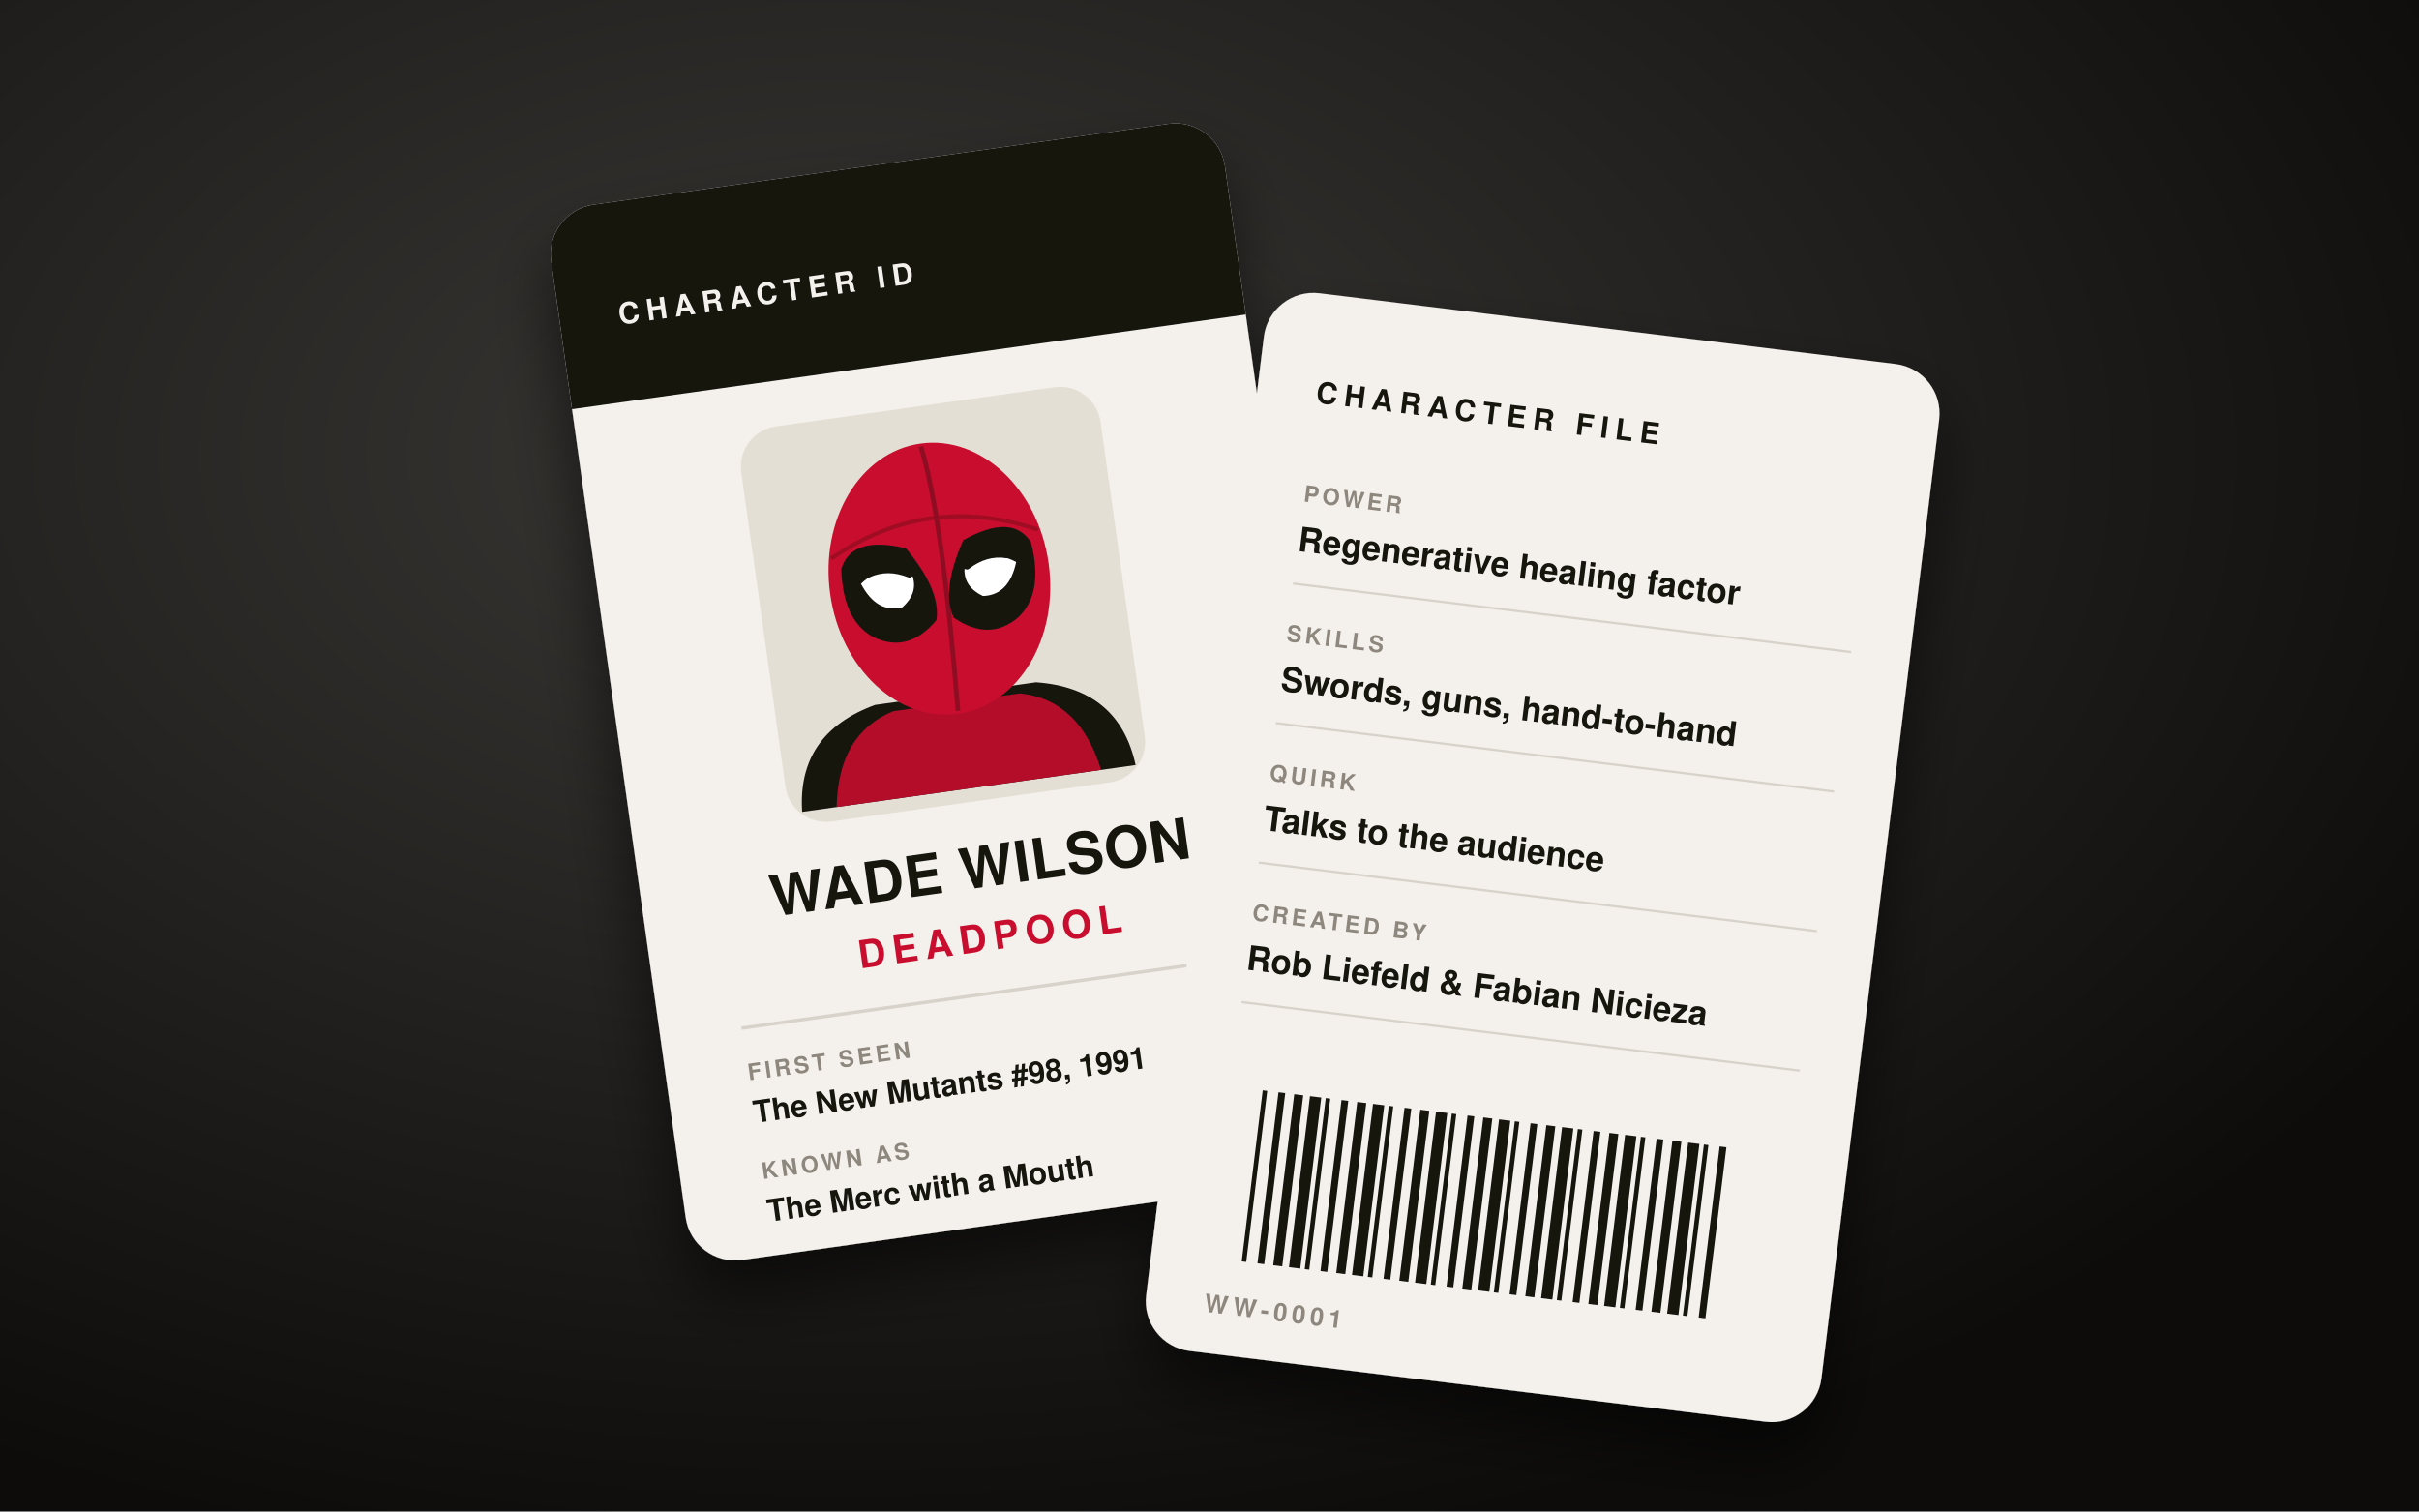
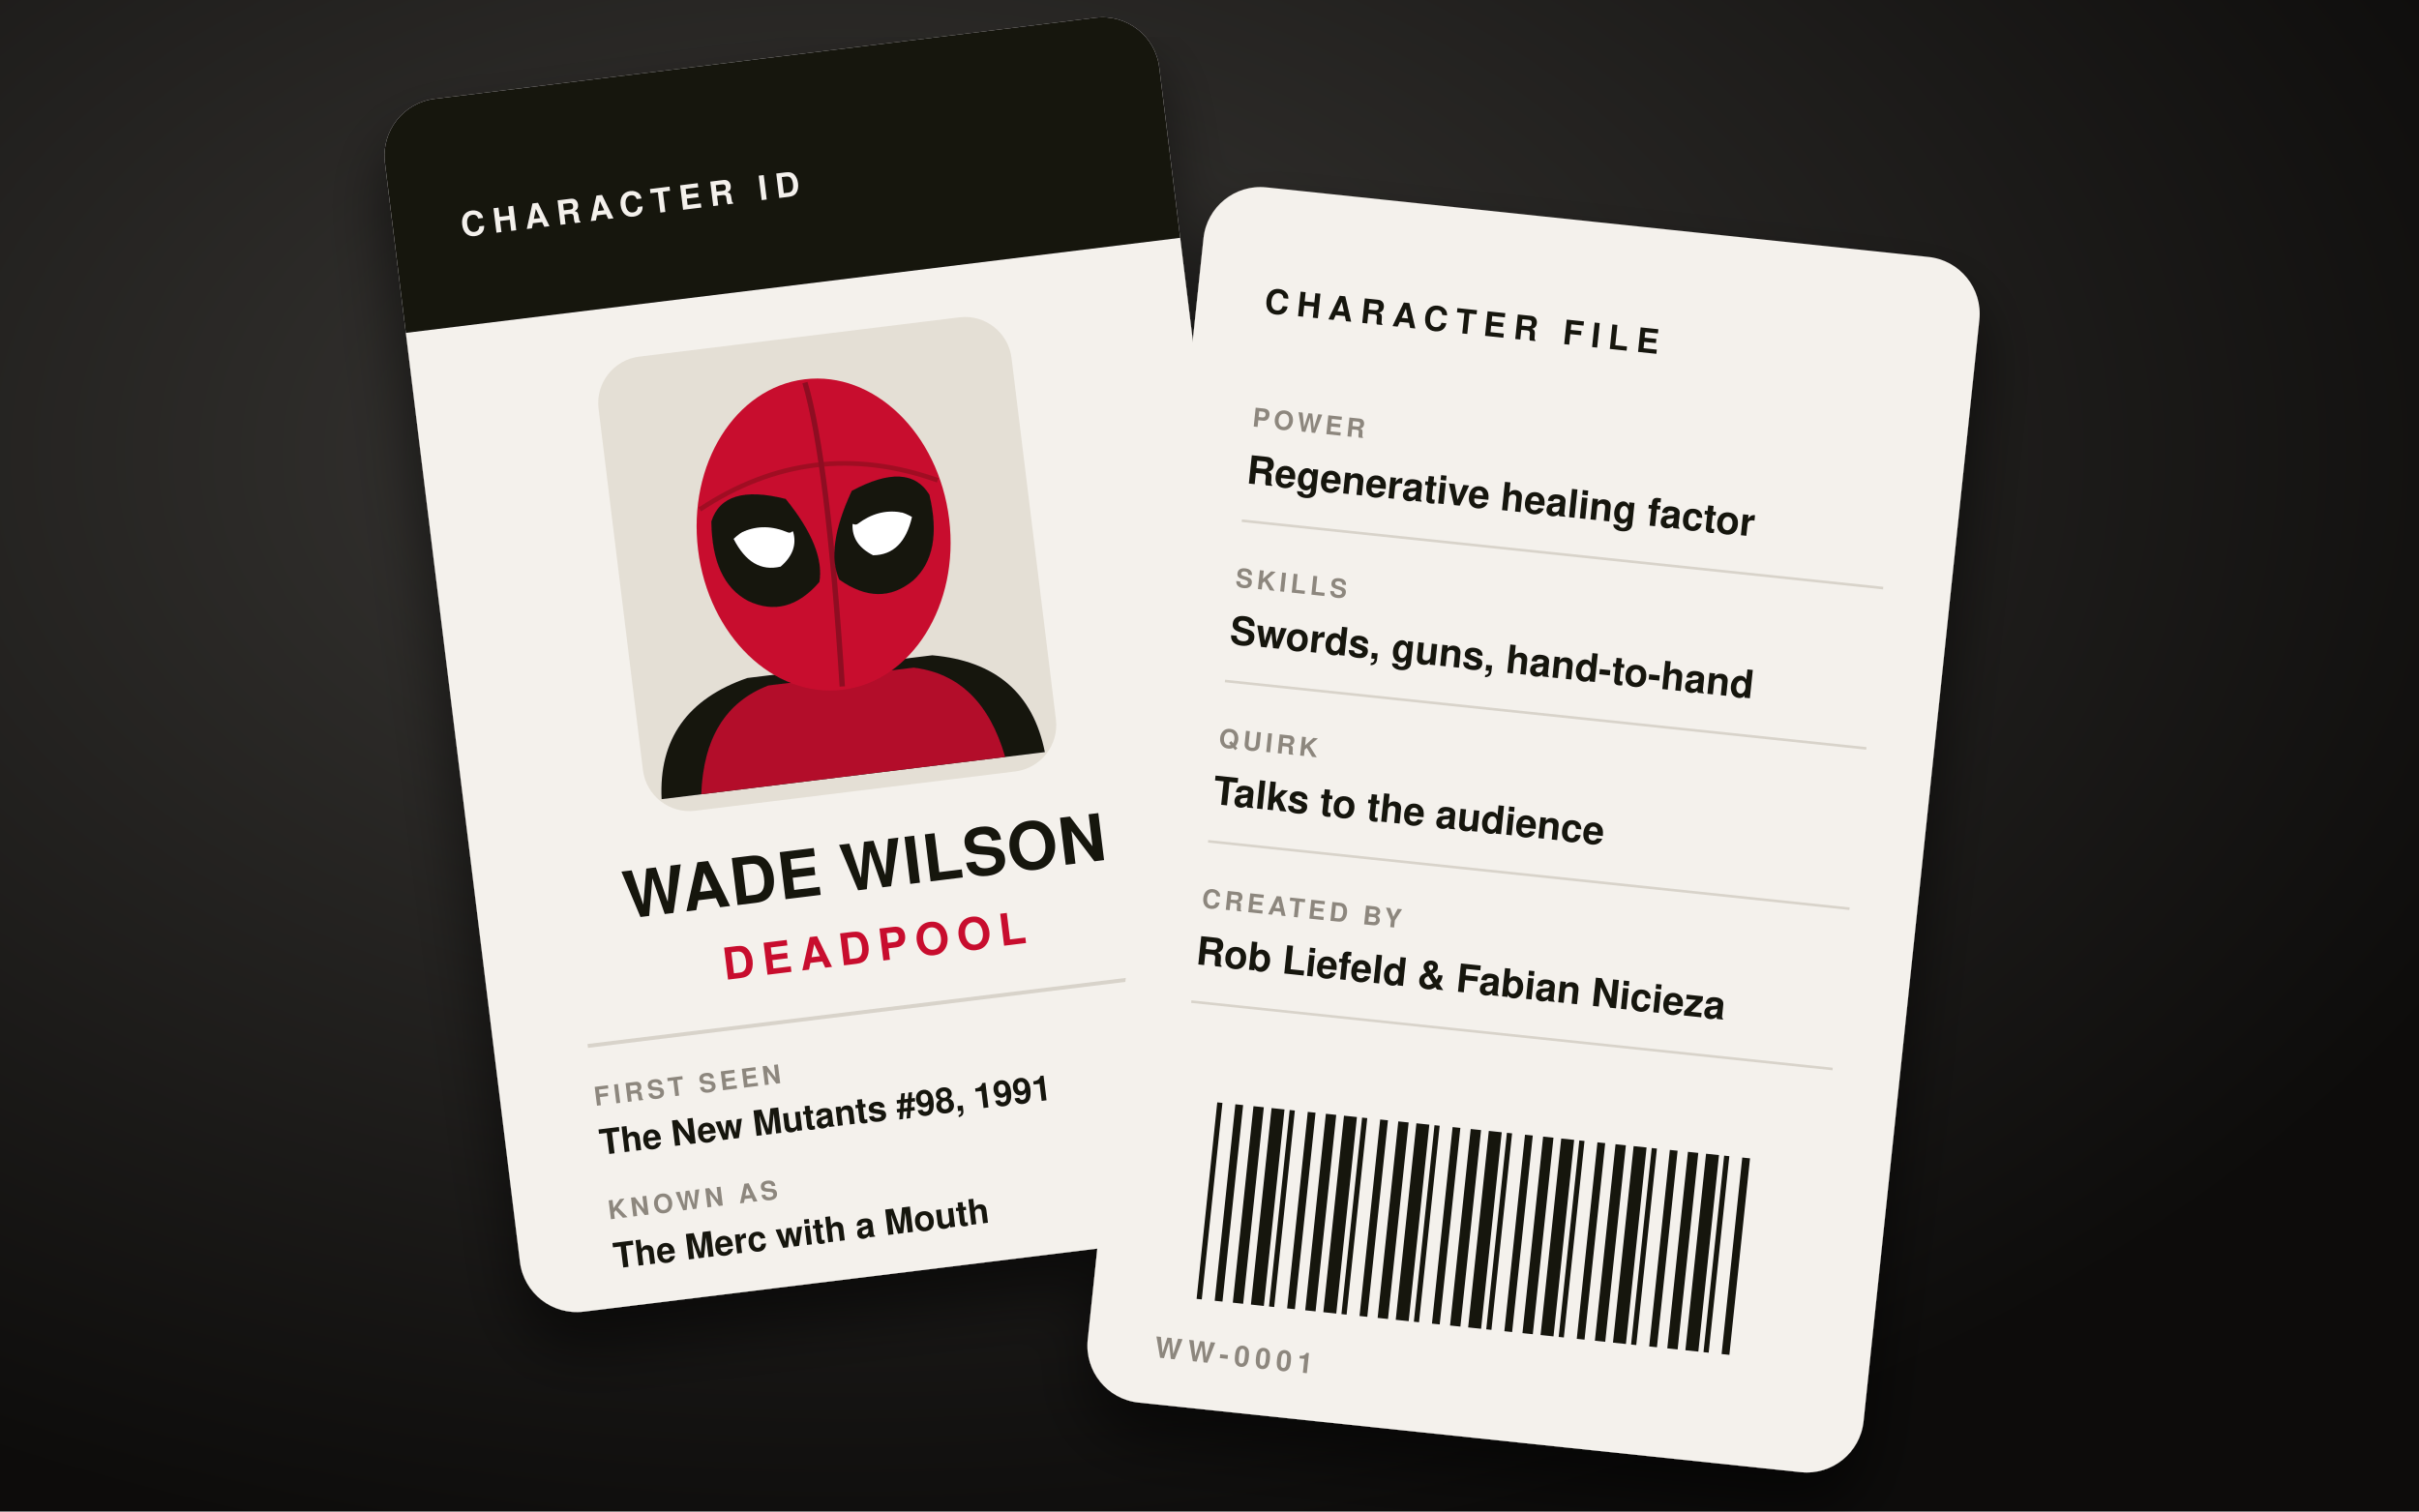
<svg xmlns="http://www.w3.org/2000/svg" viewBox="0 0 1600 1000" width="1600" height="1000">
  <defs>
    <radialGradient id="g" cx="0.35" cy="0.3" r=".75">
      <stop offset="0" stop-color="#3a3835" />
      <stop offset="1" stop-color="#0d0c0b" />
    </radialGradient>
    <filter id="s" x="-30%" y="-30%" width="160%" height="170%">
      <feDropShadow dx="0" dy="24" stdDeviation="20" flood-color="#000" flood-opacity=".55" />
    </filter>
  </defs>
  <rect width="1600" height="1000" fill="url(#g)" />
  <g filter="url(#s)">
-     <g transform="translate(360 140) rotate(-8) scale(1.5)">
+     <g transform="translate(250 70) rotate(-7) scale(1.72)">
      <rect width="300" height="470" rx="22" fill="#f4f1ec" />
      <path d="M0 22a22 22 0 0 1 22-22h256a22 22 0 0 1 22 22v66H0z" fill="#141310" />
      <text x="26" y="54" font-family="Helvetica Neue, Helvetica, Arial, sans-serif" font-size="13" font-weight="700" letter-spacing="3" fill="#f4f1ec" text-anchor="start">CHARACTER ID</text>
      <rect x="70" y="108" width="160" height="176" rx="18" fill="#e4dfd5" />
      <g transform="translate(86 118) scale(1.28)">
        <path d="M-8 125 Q-6 98 22 92 L78 92 Q106 98 108 125 Z" fill="#141310" />
        <path d="M4 125 Q8 100 28 95 L72 95 Q92 100 96 125 Z" fill="#b30f2b" />
        <ellipse cx="50" cy="52" rx="38" ry="47" fill="#c8102e" />
        <path d="M50 6 Q54 30 50 98" stroke="#8e0a20" stroke-width="1.6" fill="none" />
        <path d="M14 40 Q50 22 86 40" stroke="#8e0a20" stroke-width="1.4" fill="none" opacity=".7" />
        <path d="M17 44 Q22 33 40 40 Q50 56 47 66 Q36 76 25 69 Q15 62 17 44Z" fill="#141310" />
        <path d="M83 44 Q78 33 60 40 Q50 56 53 66 Q64 76 75 69 Q85 62 83 44Z" fill="#141310" />
        <path d="M23 50 Q31 44 41 50 Q42 56 36 60 Q27 61 23 50Z" fill="#fff" />
        <path d="M77 50 Q69 44 59 50 Q58 56 64 60 Q73 61 77 50Z" fill="#fff" />
        <path d="M26 47 Q33 45 40 49" stroke="#141310" stroke-width="2.4" fill="none" stroke-linecap="round" />
        <path d="M74 47 Q67 45 60 49" stroke="#141310" stroke-width="2.4" fill="none" stroke-linecap="round" />
      </g>
      <text x="150" y="322" font-family="Helvetica Neue, Helvetica, Arial, sans-serif" font-size="25" font-weight="800" letter-spacing="0.5" fill="#141310" text-anchor="middle">WADE WILSON</text>
      <text x="150" y="350" font-family="Helvetica Neue, Helvetica, Arial, sans-serif" font-size="17" font-weight="800" letter-spacing="3" fill="#c8102e" text-anchor="middle">DEADPOOL</text>
      <rect x="36" y="368" width="228" height="1.5" fill="#d8d3ca" />
      <text x="36" y="392" font-family="Helvetica Neue, Helvetica, Arial, sans-serif" font-size="10" font-weight="700" letter-spacing="1.5" fill="#8d877e" text-anchor="start">FIRST SEEN</text>
      <text x="36" y="411" font-family="Helvetica Neue, Helvetica, Arial, sans-serif" font-size="13.5" font-weight="600" letter-spacing="0" fill="#141310" text-anchor="start">The New Mutants #98, 1991</text>
      <text x="36" y="436" font-family="Helvetica Neue, Helvetica, Arial, sans-serif" font-size="10" font-weight="700" letter-spacing="1.5" fill="#8d877e" text-anchor="start">KNOWN AS</text>
      <text x="36" y="455" font-family="Helvetica Neue, Helvetica, Arial, sans-serif" font-size="13.5" font-weight="600" letter-spacing="0" fill="#141310" text-anchor="start">The Merc with a Mouth</text>
    </g>
-     <g transform="translate(840 190) rotate(7) scale(1.5)">
+     <g transform="translate(800 120) rotate(6) scale(1.72)">
      <rect width="300" height="470" rx="22" fill="#f4f1ec" />
      <text x="26" y="48" font-family="Helvetica Neue, Helvetica, Arial, sans-serif" font-size="13" font-weight="800" letter-spacing="3" fill="#141310" text-anchor="start">CHARACTER FILE</text>
      <text x="26" y="92" font-family="Helvetica Neue, Helvetica, Arial, sans-serif" font-size="10" font-weight="700" letter-spacing="1.5" fill="#8d877e" text-anchor="start">POWER</text>
      <text x="26" y="114" font-family="Helvetica Neue, Helvetica, Arial, sans-serif" font-size="15" font-weight="600" letter-spacing="0" fill="#141310" text-anchor="start">Regenerative healing factor</text>
      <rect x="26" y="128" width="248" height="1" fill="#d8d3ca" />
      <text x="26" y="154" font-family="Helvetica Neue, Helvetica, Arial, sans-serif" font-size="10" font-weight="700" letter-spacing="1.5" fill="#8d877e" text-anchor="start">SKILLS</text>
      <text x="26" y="176" font-family="Helvetica Neue, Helvetica, Arial, sans-serif" font-size="15" font-weight="600" letter-spacing="0" fill="#141310" text-anchor="start">Swords, guns, hand-to-hand</text>
      <rect x="26" y="190" width="248" height="1" fill="#d8d3ca" />
      <text x="26" y="216" font-family="Helvetica Neue, Helvetica, Arial, sans-serif" font-size="10" font-weight="700" letter-spacing="1.5" fill="#8d877e" text-anchor="start">QUIRK</text>
      <text x="26" y="238" font-family="Helvetica Neue, Helvetica, Arial, sans-serif" font-size="15" font-weight="600" letter-spacing="0" fill="#141310" text-anchor="start">Talks to the audience</text>
      <rect x="26" y="252" width="248" height="1" fill="#d8d3ca" />
      <text x="26" y="278" font-family="Helvetica Neue, Helvetica, Arial, sans-serif" font-size="10" font-weight="700" letter-spacing="1.5" fill="#8d877e" text-anchor="start">CREATED BY</text>
      <text x="26" y="300" font-family="Helvetica Neue, Helvetica, Arial, sans-serif" font-size="15" font-weight="600" letter-spacing="0" fill="#141310" text-anchor="start">Rob Liefeld &amp; Fabian Nicieza</text>
      <rect x="26" y="314" width="248" height="1" fill="#d8d3ca" />
      <g fill="#141310">
        <rect x="40" y="352" width="2" height="76" />
        <rect x="47" y="352" width="3" height="76" />
        <rect x="54" y="352" width="4" height="76" />
        <rect x="61" y="352" width="5" height="76" />
        <rect x="68" y="352" width="2" height="76" />
        <rect x="75" y="352" width="3" height="76" />
        <rect x="82" y="352" width="4" height="76" />
        <rect x="89" y="352" width="5" height="76" />
        <rect x="96" y="352" width="2" height="76" />
        <rect x="103" y="352" width="3" height="76" />
        <rect x="110" y="352" width="4" height="76" />
        <rect x="117" y="352" width="5" height="76" />
        <rect x="124" y="352" width="2" height="76" />
        <rect x="131" y="352" width="3" height="76" />
        <rect x="138" y="352" width="4" height="76" />
        <rect x="145" y="352" width="5" height="76" />
        <rect x="152" y="352" width="2" height="76" />
        <rect x="159" y="352" width="3" height="76" />
        <rect x="166" y="352" width="4" height="76" />
        <rect x="173" y="352" width="5" height="76" />
        <rect x="180" y="352" width="2" height="76" />
        <rect x="187" y="352" width="3" height="76" />
        <rect x="194" y="352" width="4" height="76" />
        <rect x="201" y="352" width="5" height="76" />
        <rect x="208" y="352" width="2" height="76" />
        <rect x="215" y="352" width="3" height="76" />
        <rect x="222" y="352" width="4" height="76" />
        <rect x="229" y="352" width="5" height="76" />
        <rect x="236" y="352" width="2" height="76" />
        <rect x="243" y="352" width="3" height="76" />
      </g>
      <text x="26" y="452" font-family="Helvetica Neue, Helvetica, Arial, sans-serif" font-size="11" font-weight="700" letter-spacing="2" fill="#8d877e" text-anchor="start">WW-0001</text>
    </g>
  </g>
</svg>
